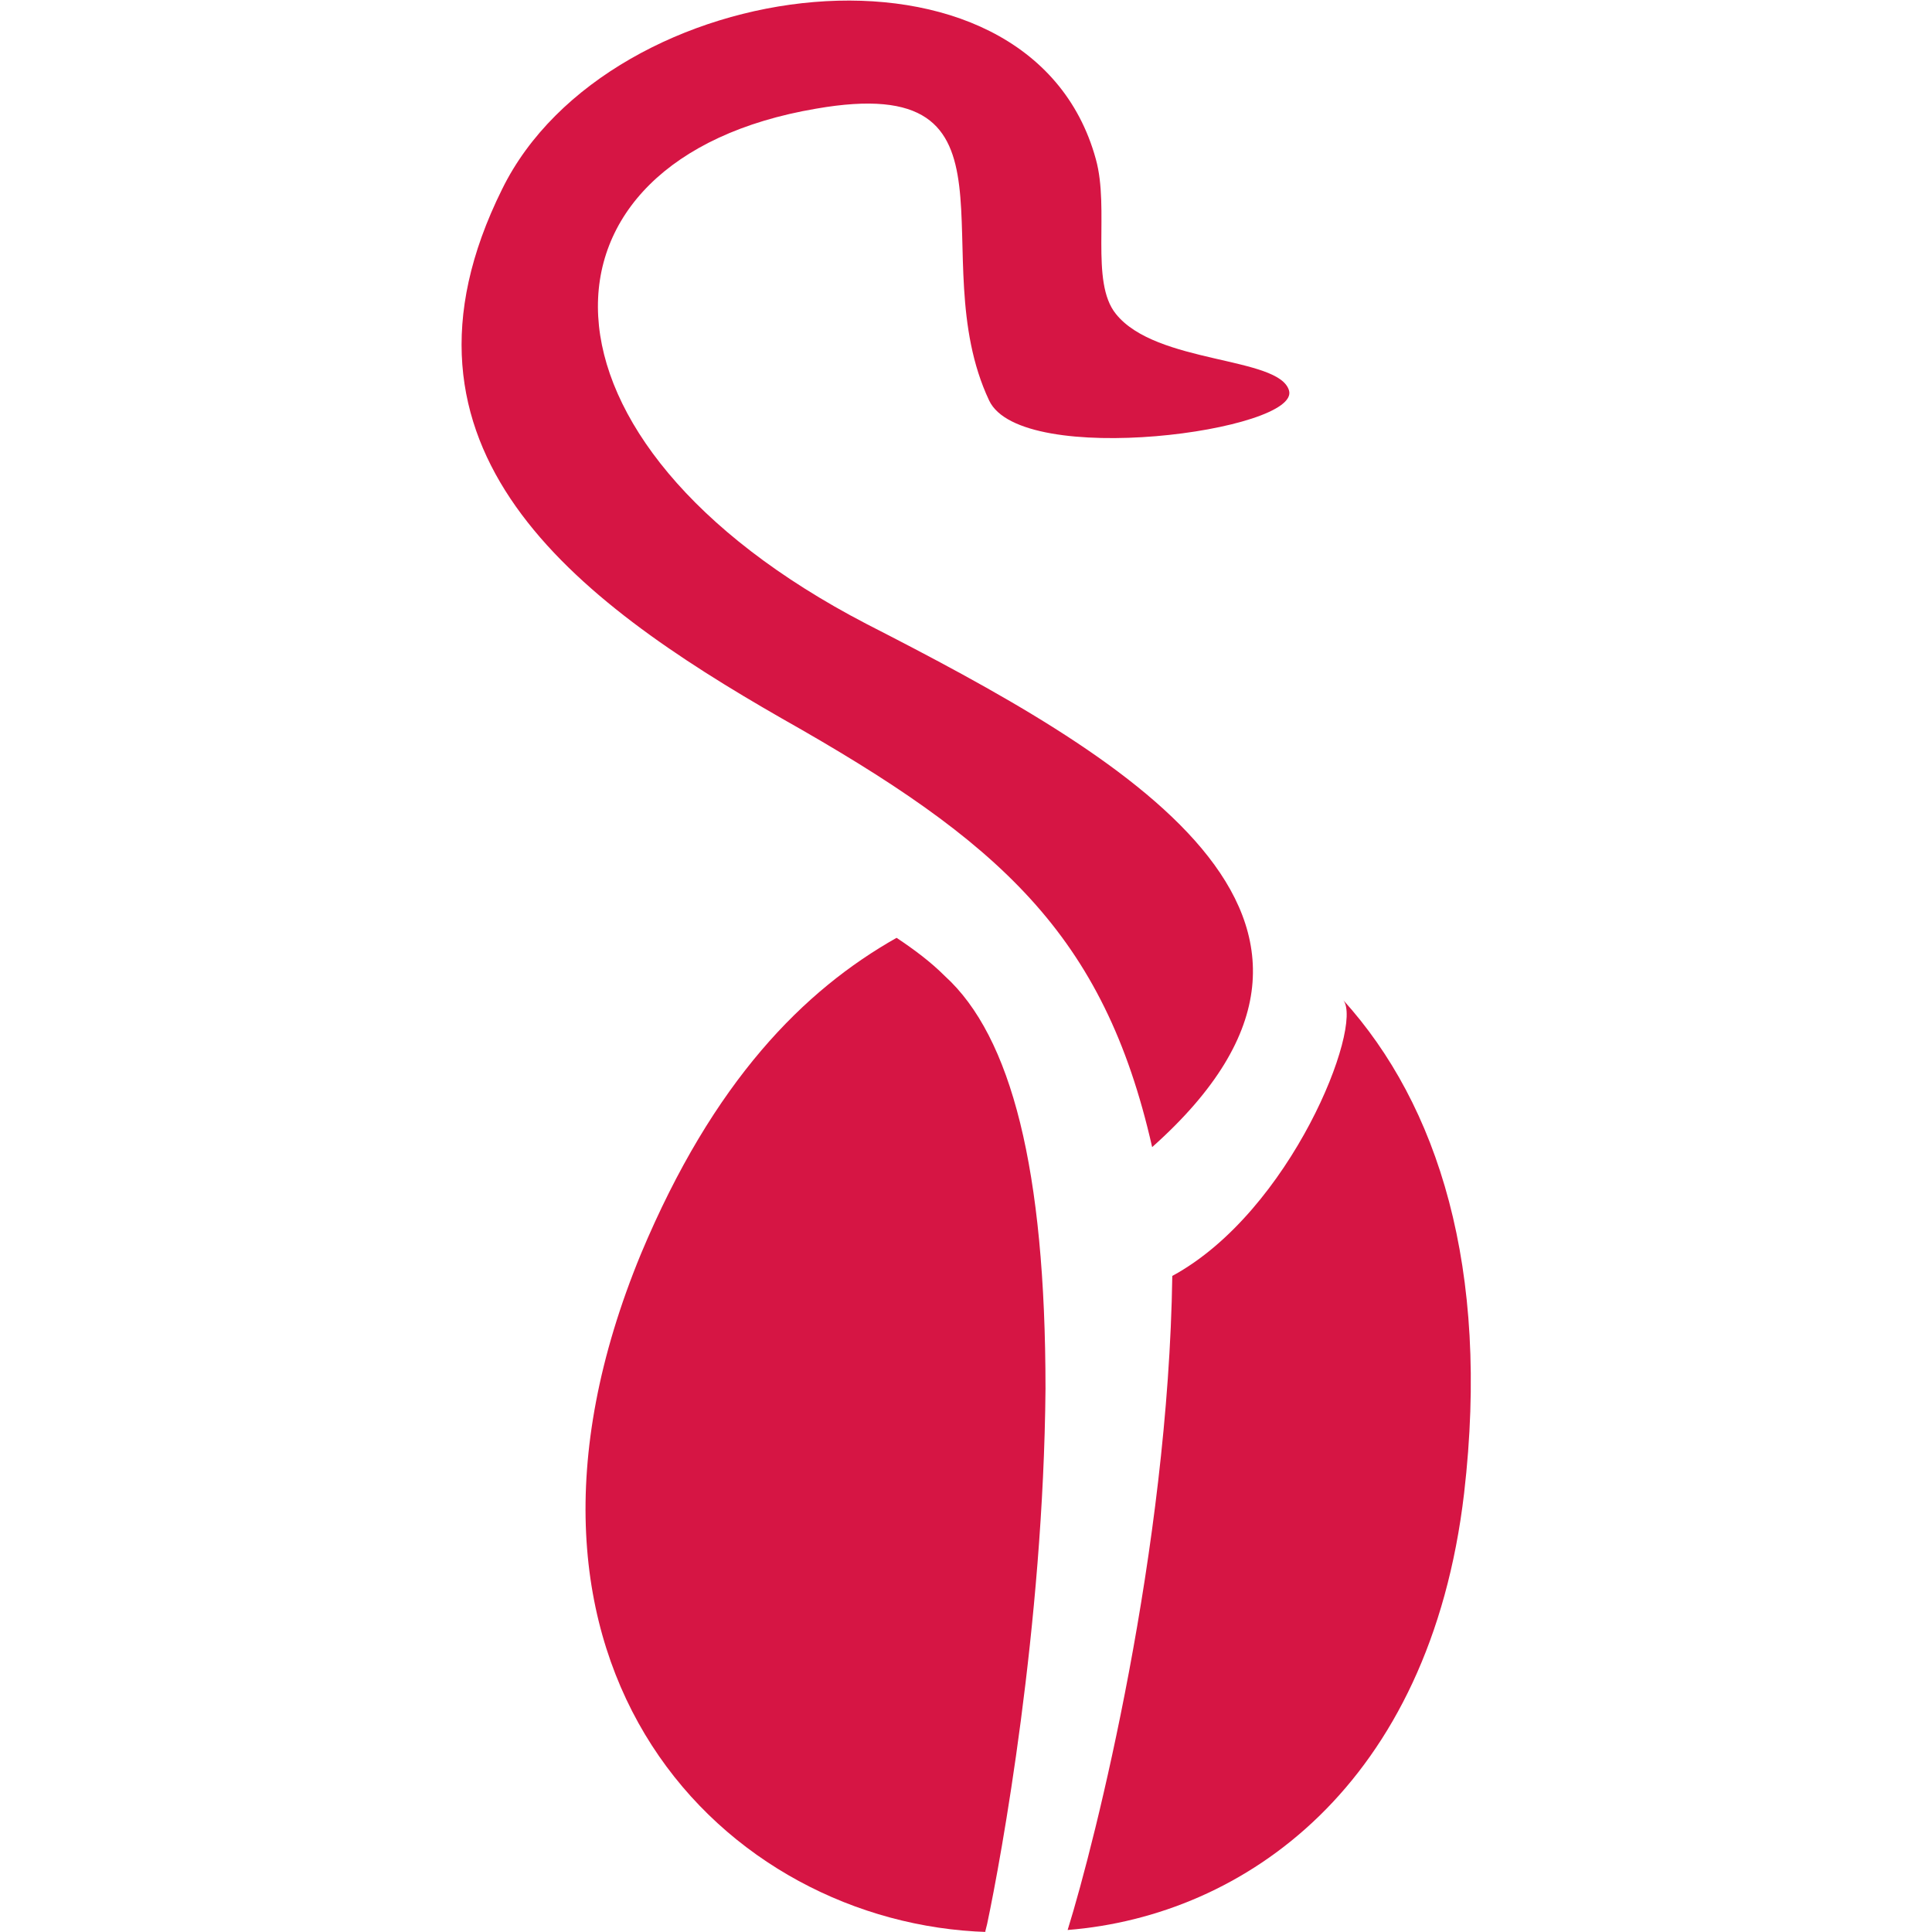
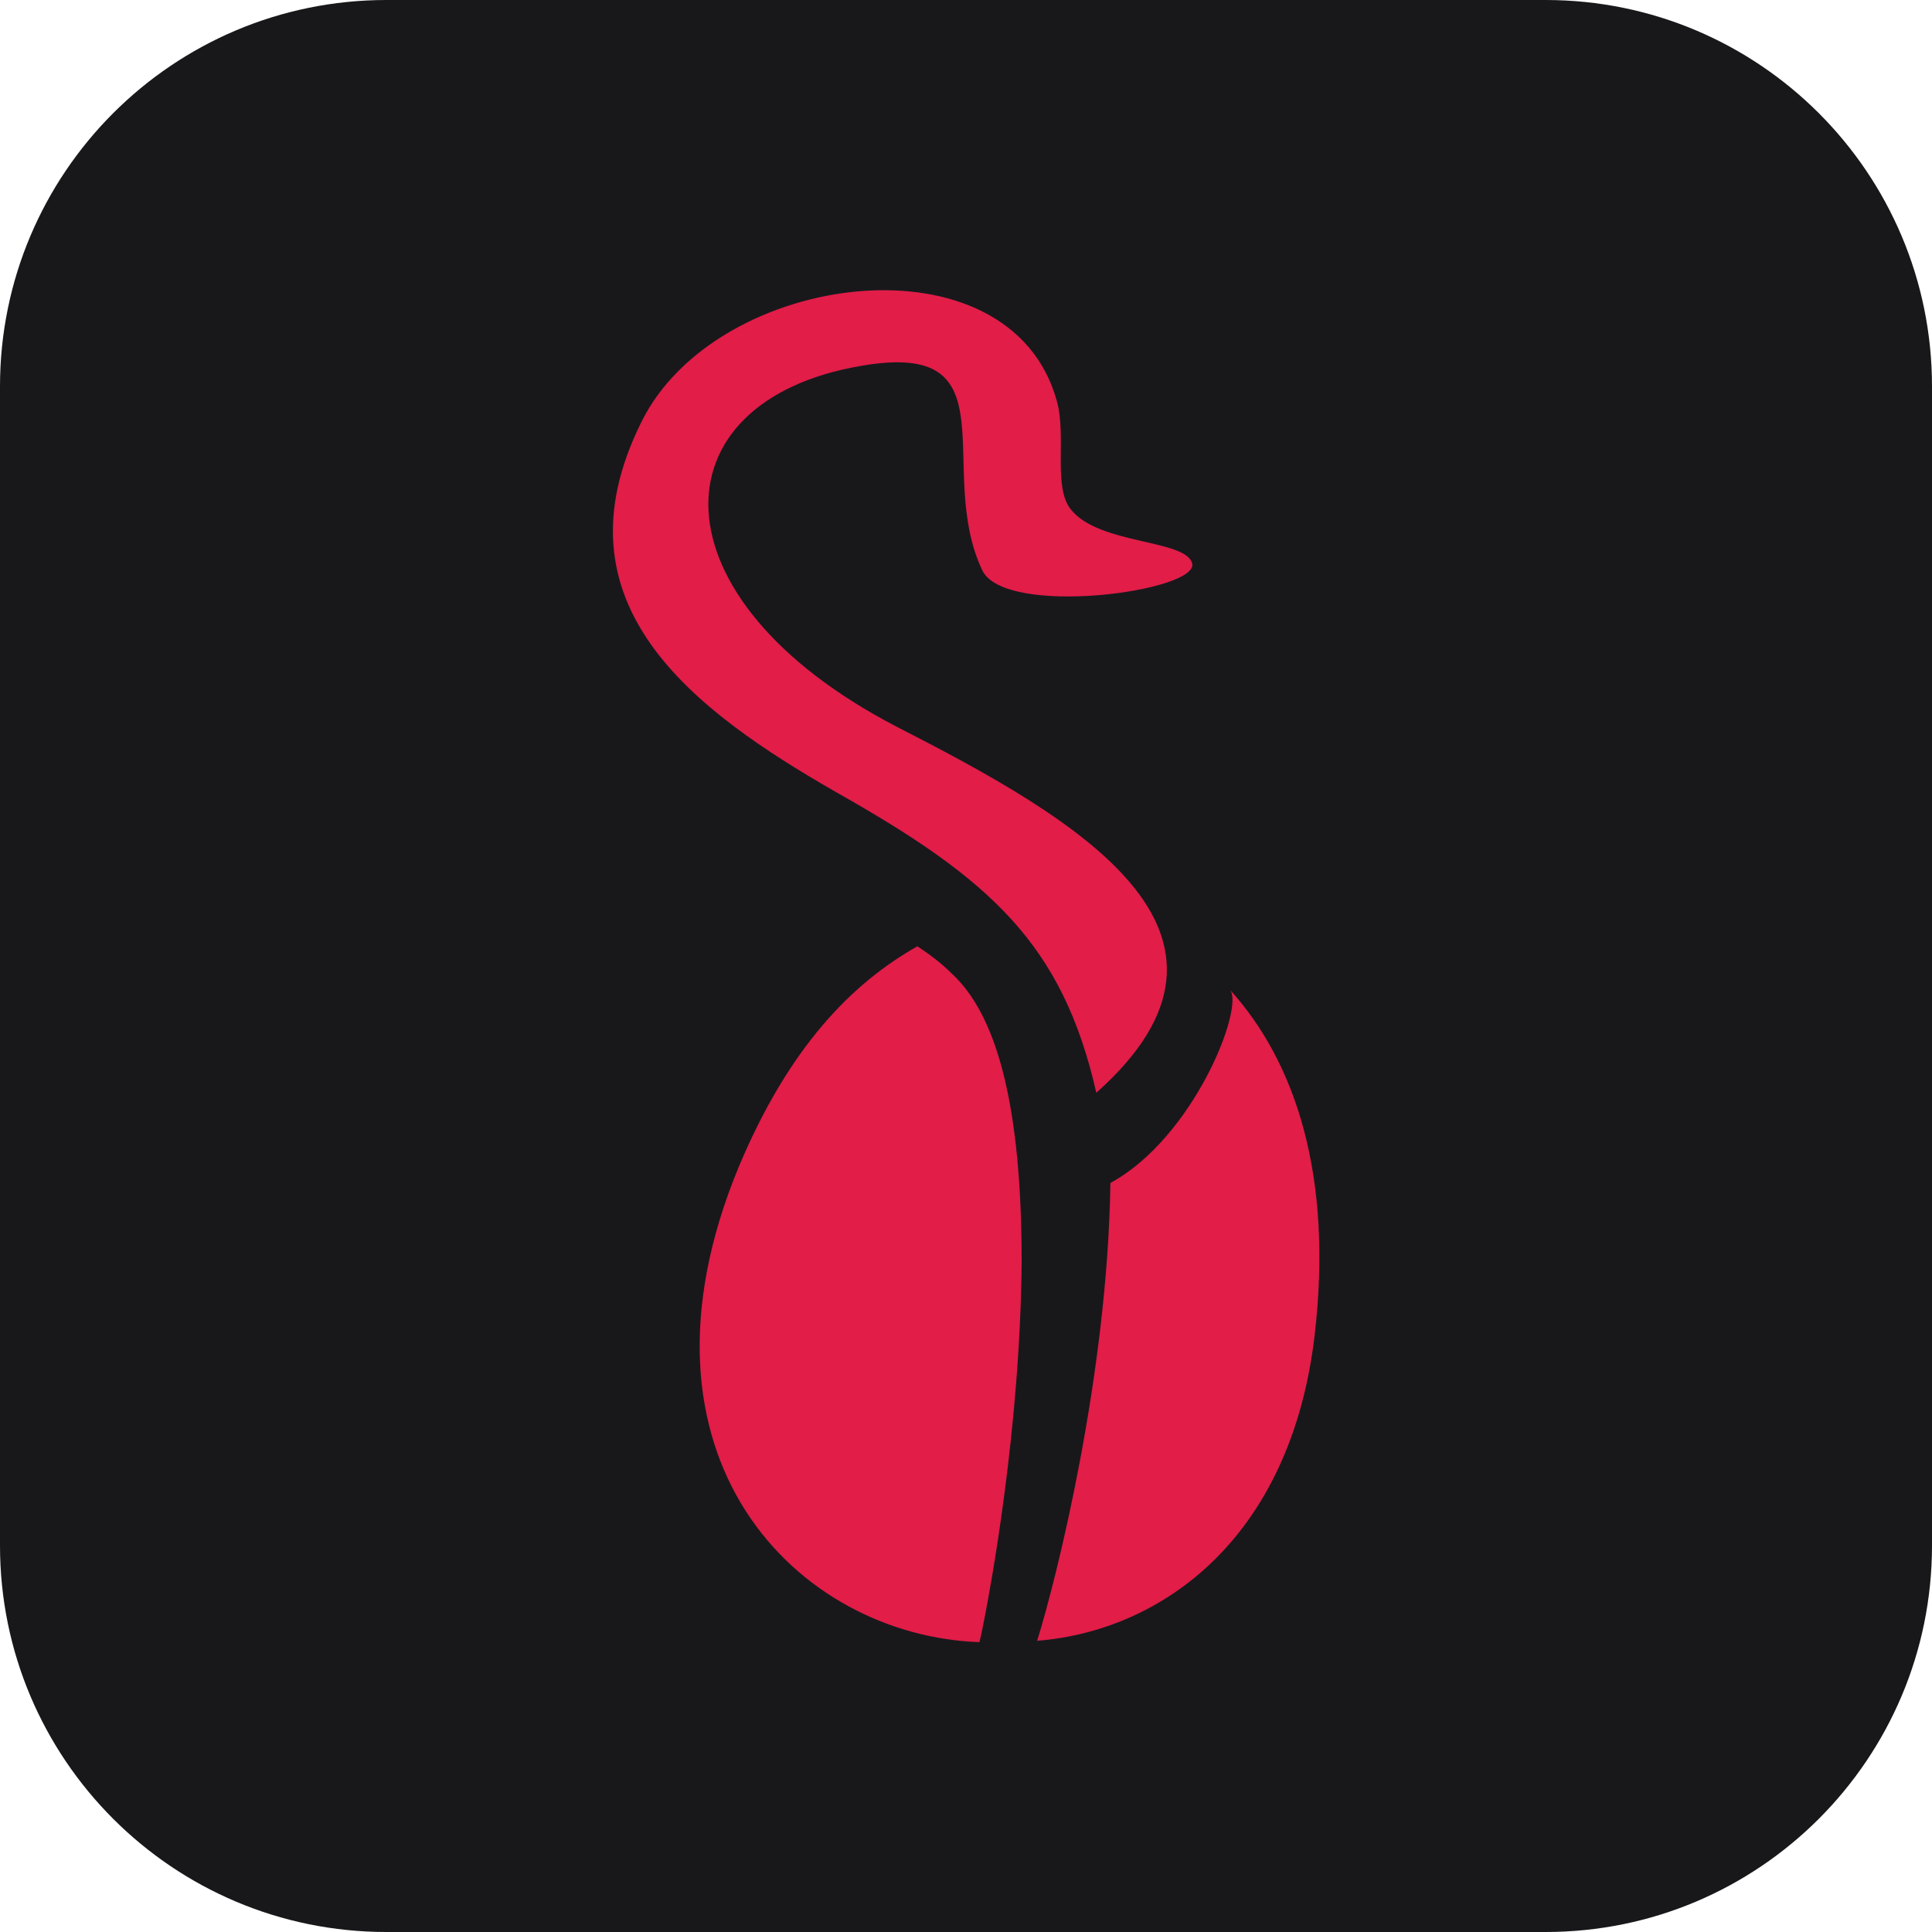
- <svg xmlns="http://www.w3.org/2000/svg" width="1200" height="1200" viewBox="0 0 1200 1200">
-   <path fill="rgb(214, 21, 68)" d="m715.62 712.5c160-142.5-18.75-243.75-177.5-325-218.75-113.75-215-288.75-31.25-320 136.25-23.75 65 91.25 107.5 181.25 20 42.5 193.75 18.75 186.25-6.25-6.25-21.25-82.5-16.25-107.5-47.5-16.25-20-3.75-65-12.5-96.25-41.25-150-302.5-116.25-368.75 18.75-80 161.25 45 255 173.75 328.75 135 76.25 200 133.75 230 266.25z" />
-   <path fill="rgb(214, 21, 68)" d="m556.88 582.5c-57.5 32.5-113.75 88.75-158.75 196.25-106.25 257.5 52.5 416.25 215 421.25h-1.25l1.25-5c8.75-41.25 35-185 36.25-332.5 0-136.25-21.25-218.75-62.5-256.25-8.75-8.75-18.75-16.25-30-23.75z" />
-   <path fill="rgb(214, 21, 68)" d="m834.38 621.25c12.5 16.25-32.5 131.25-106.25 171.25-2.5 170-47.5 350-65 406.25 110-8.75 225-90 246.25-271.25 16.25-140-16.25-241.25-75-306.25z" />
+ <svg xmlns="http://www.w3.org/2000/svg" width="1200" height="1200" viewBox="0 0 1200 1200" role="img" aria-labelledby="icon-title">
+   <rect width="1200" height="1200" rx="240" fill="#18181b" />
+   <g transform="translate(180 180) scale(.7)" fill="#e11d48">
+     <path d="m715.62 712.5c160-142.5-18.75-243.75-177.5-325-218.75-113.75-215-288.75-31.25-320 136.25-23.75 65 91.25 107.5 181.25 20 42.5 193.75 18.75 186.25-6.25-6.25-21.25-82.5-16.25-107.5-47.5-16.25-20-3.75-65-12.5-96.25-41.25-150-302.5-116.25-368.75 18.75-80 161.25 45 255 173.75 328.75 135 76.25 200 133.75 230 266.25z" />
+     <path d="m556.88 582.5c-57.5 32.5-113.75 88.75-158.75 196.25-106.25 257.5 52.5 416.25 215 421.25h-1.25l1.25-5c8.75-41.25 35-185 36.25-332.5 0-136.25-21.25-218.75-62.5-256.25-8.75-8.75-18.75-16.25-30-23.75z" />
+     <path d="m834.38 621.25c12.5 16.25-32.5 131.25-106.25 171.25-2.5 170-47.5 350-65 406.25 110-8.75 225-90 246.25-271.25 16.25-140-16.25-241.25-75-306.25z" />
+   </g>
</svg>
